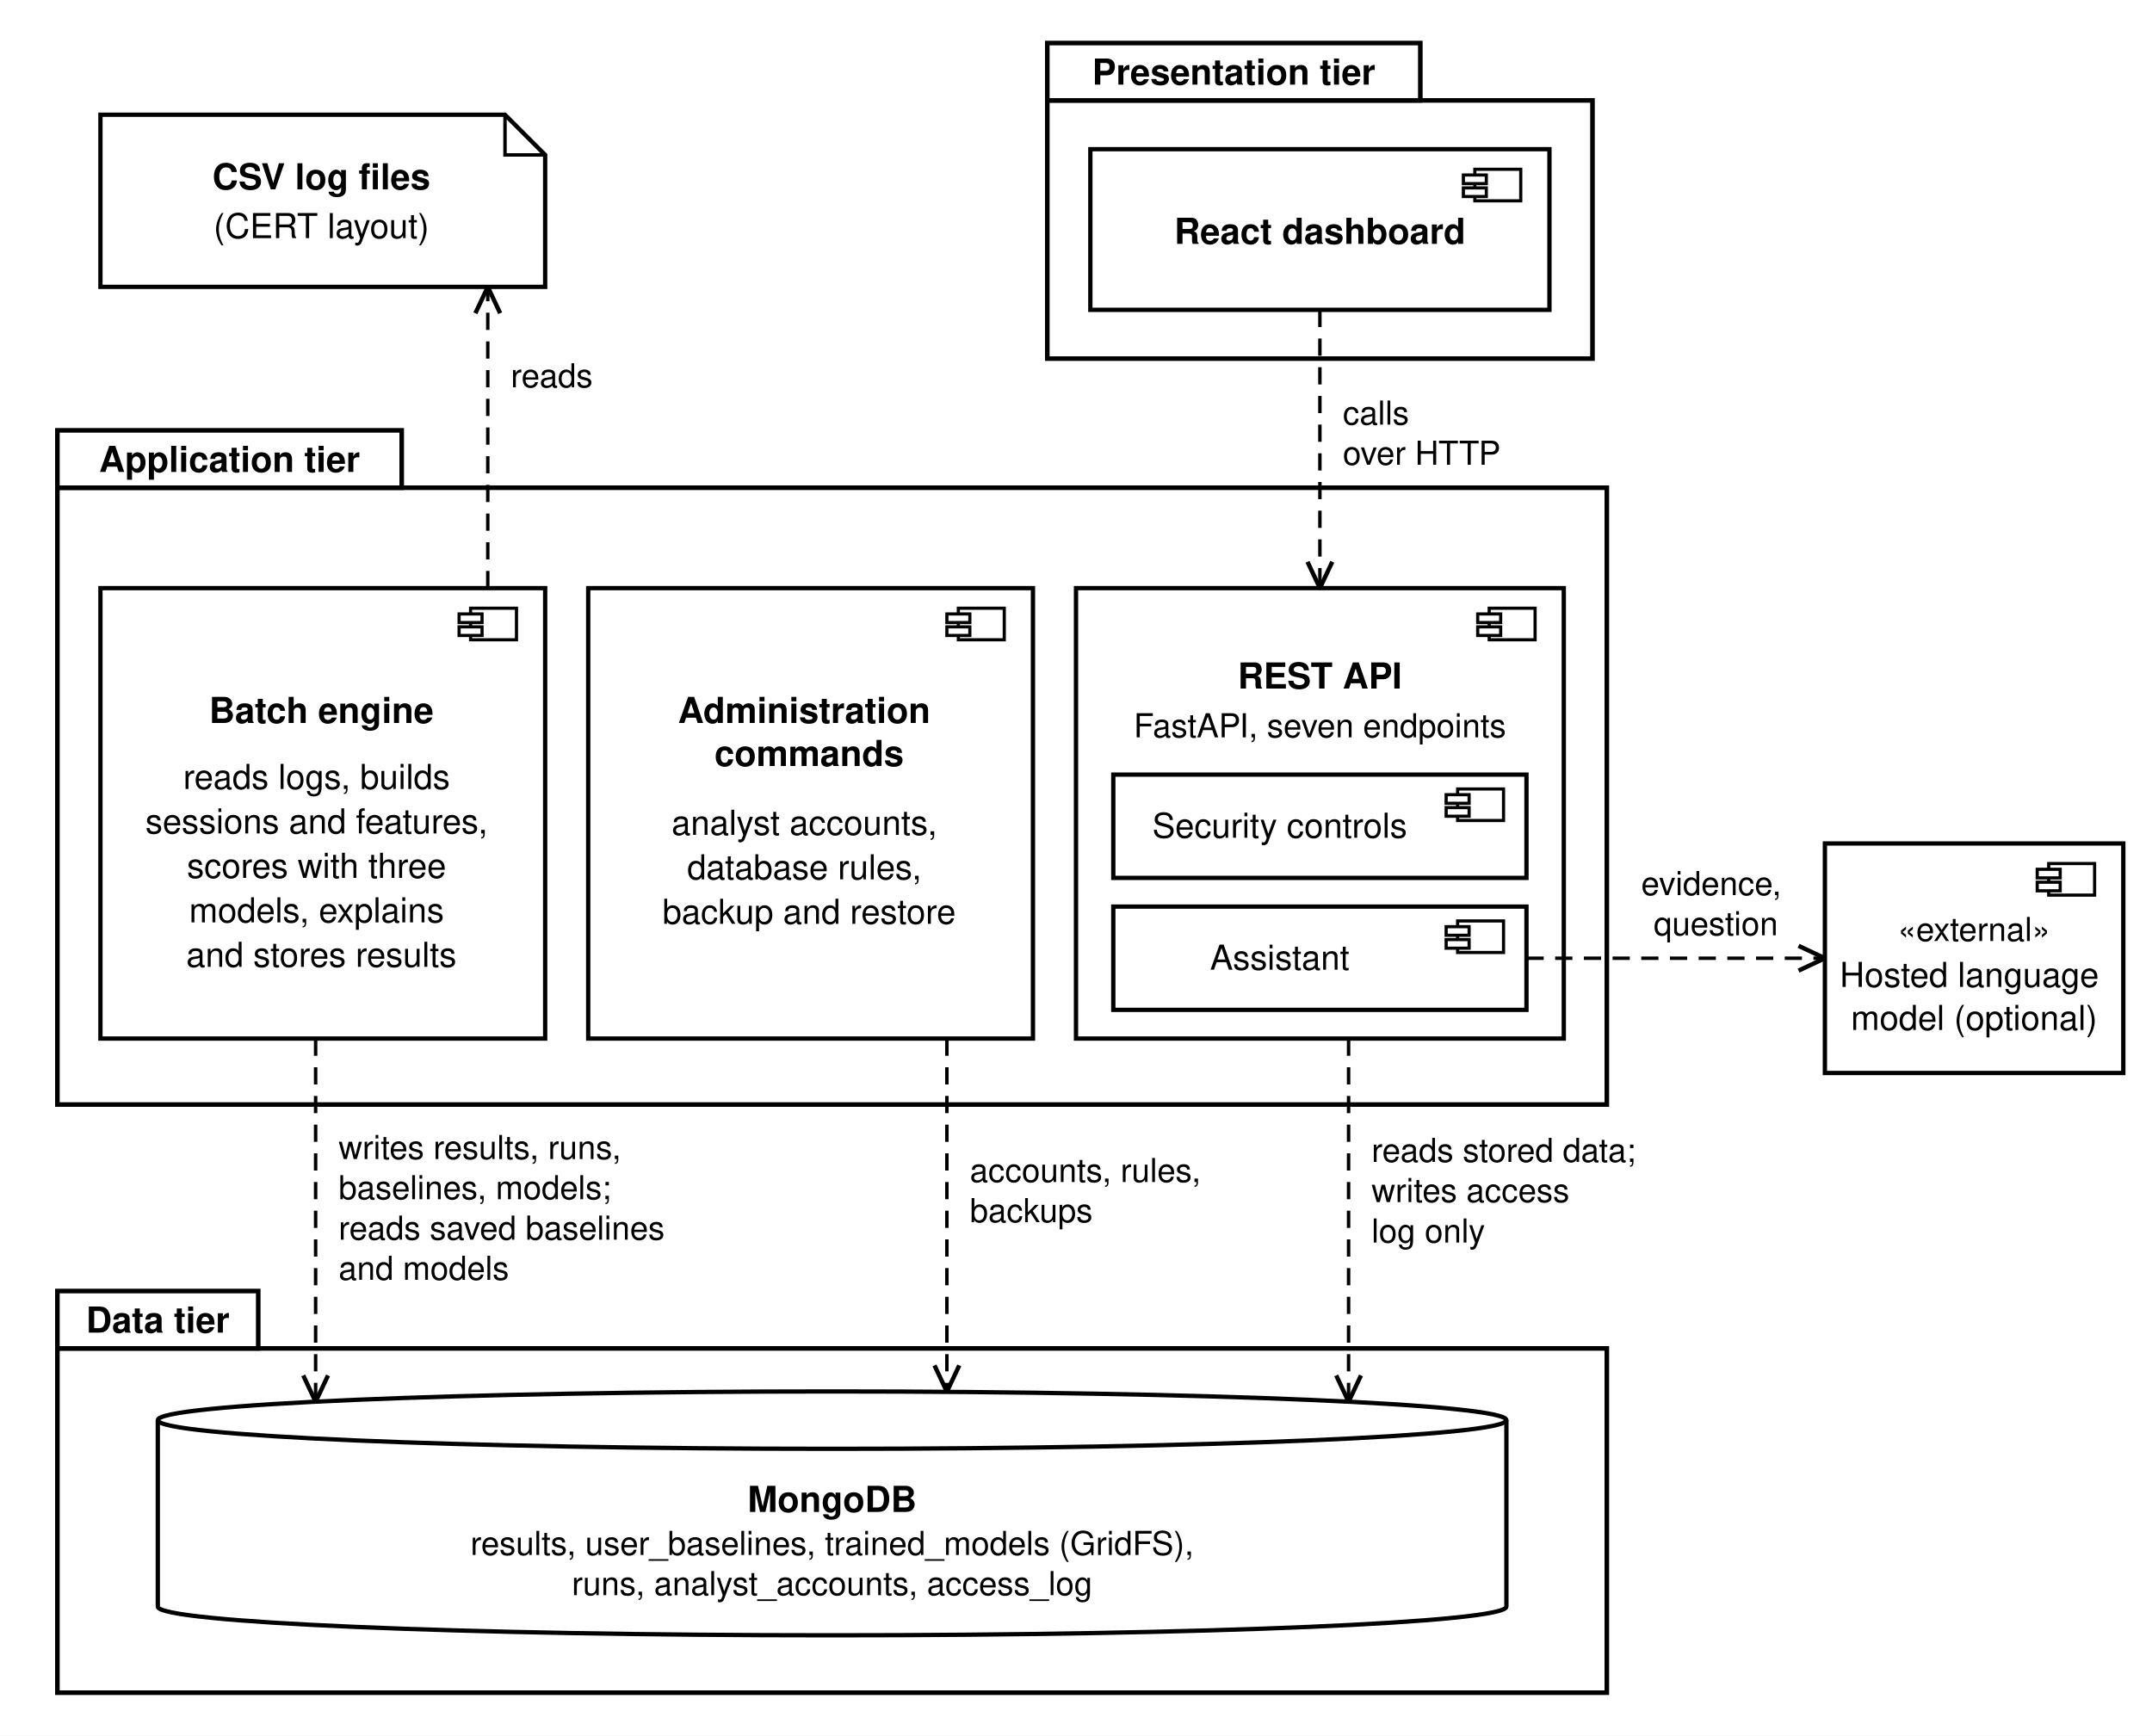
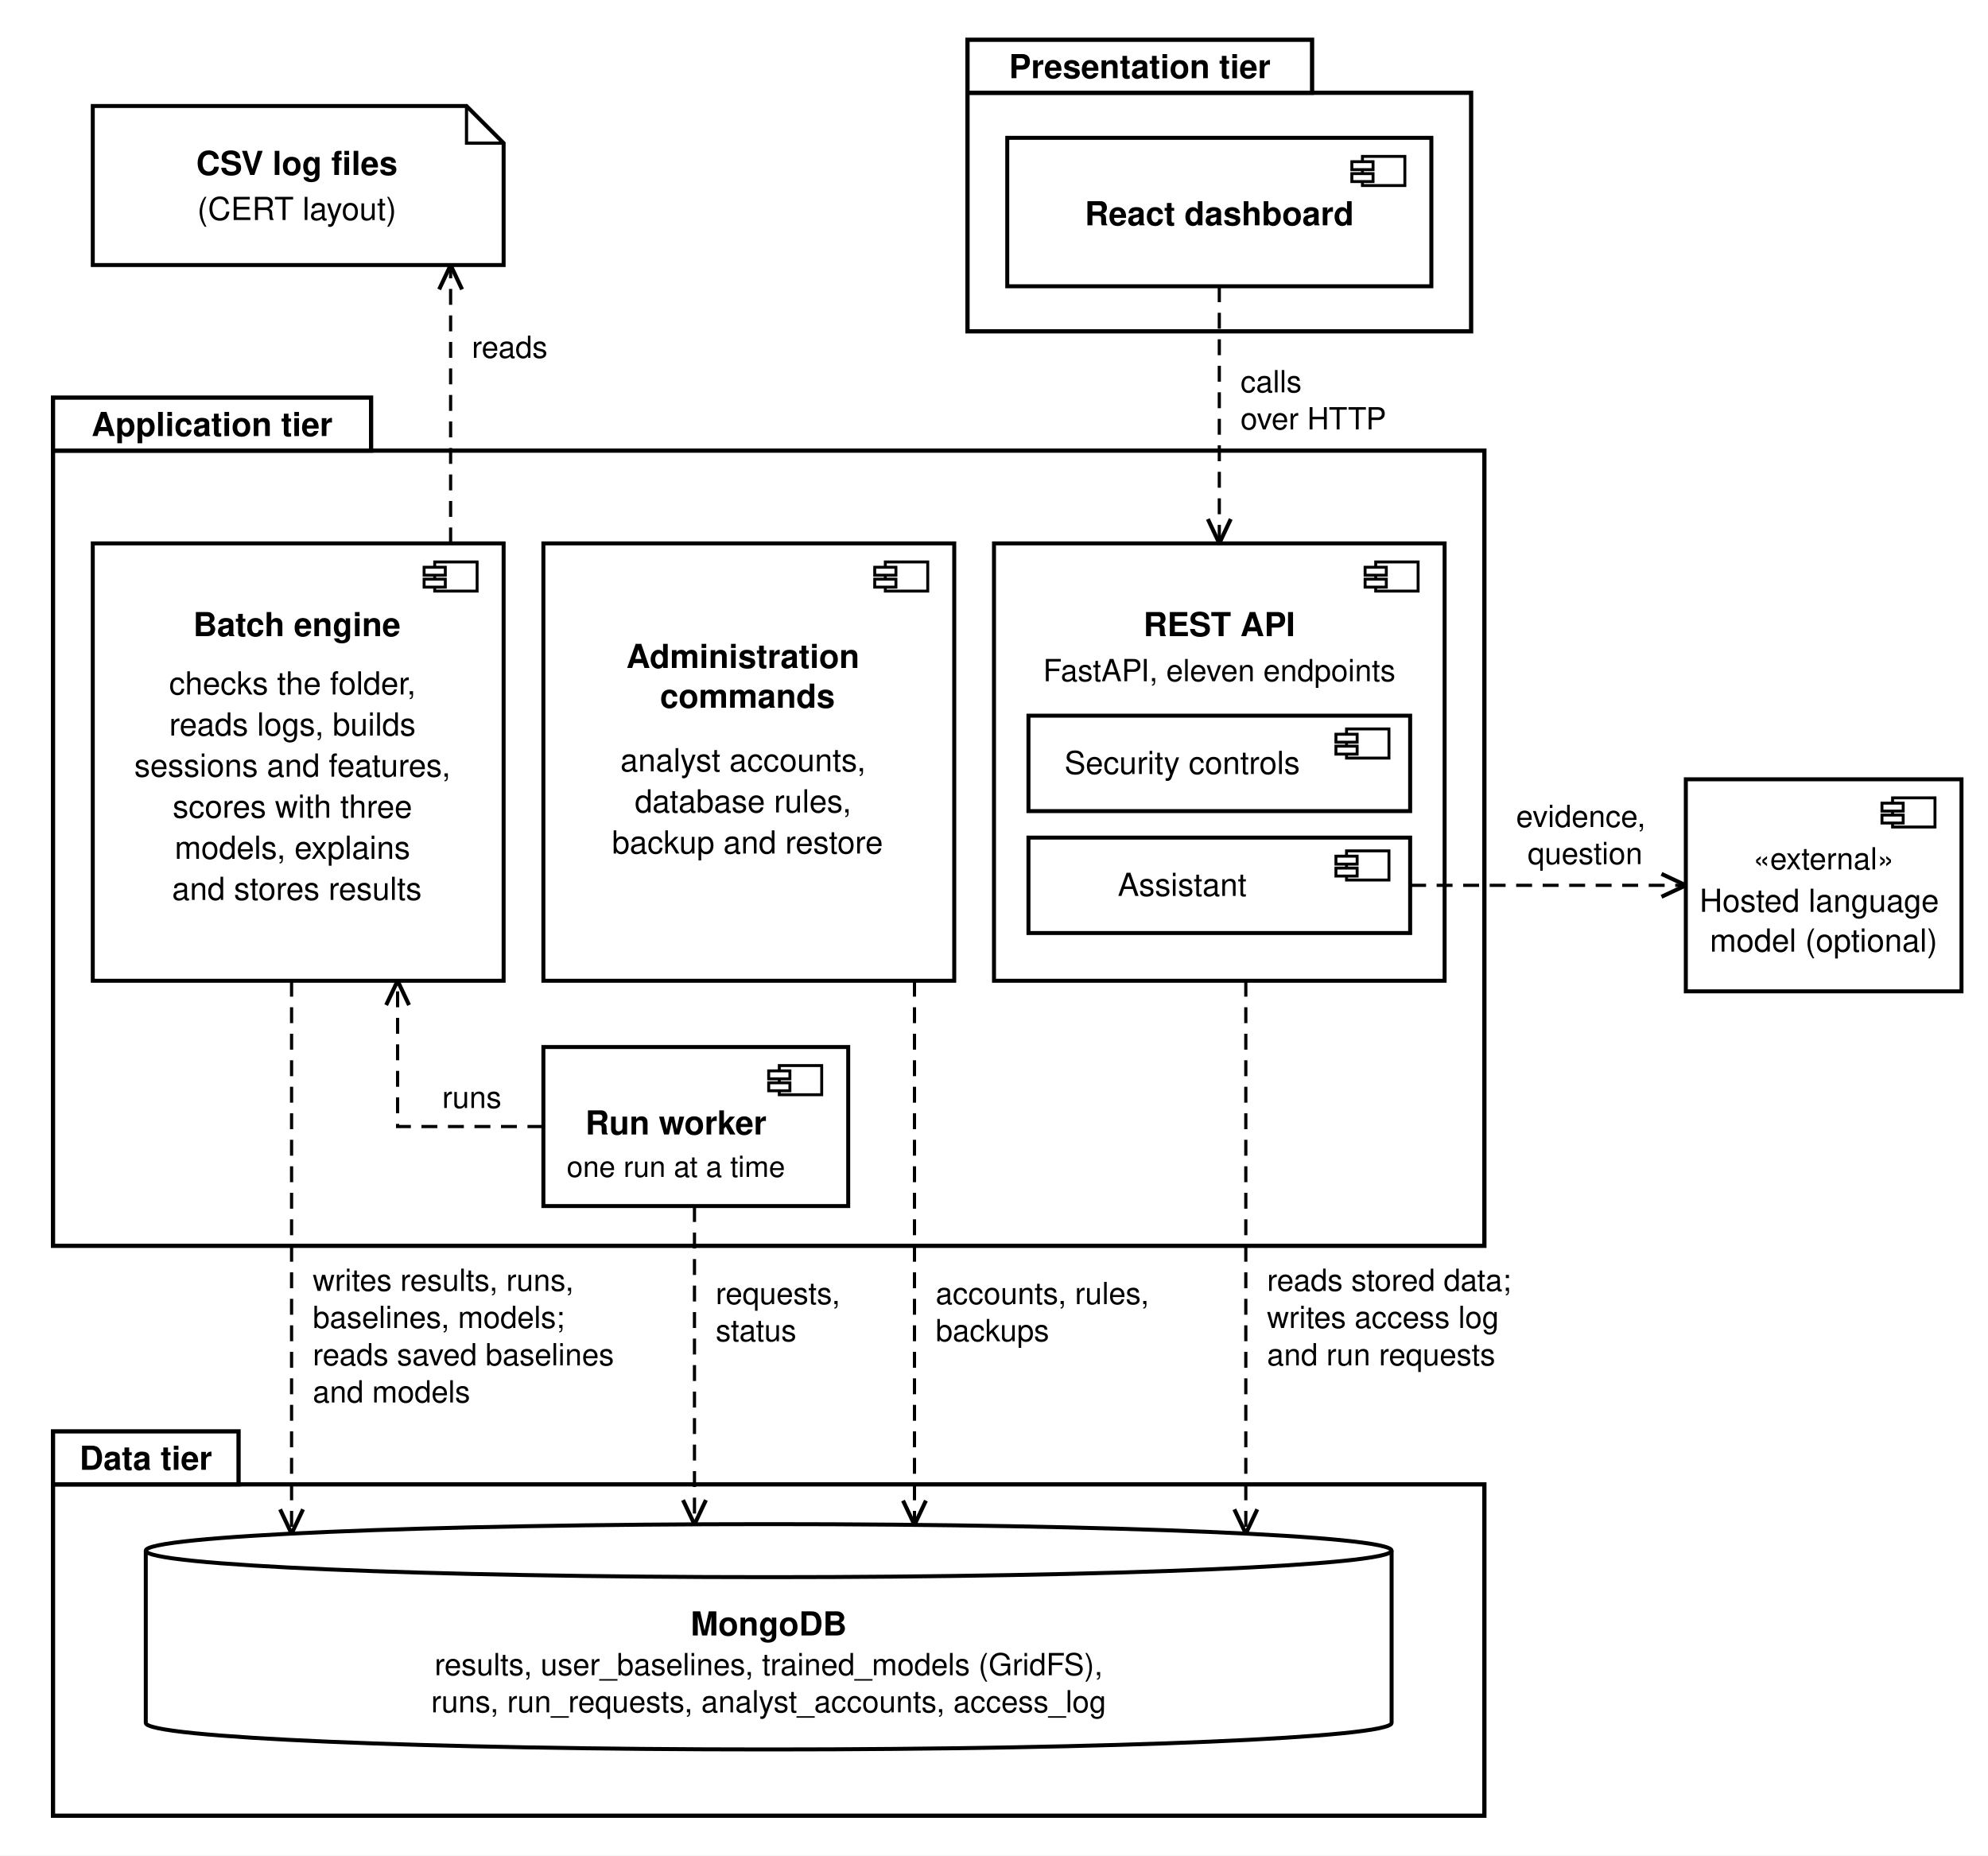
- <svg xmlns="http://www.w3.org/2000/svg" width="750" height="605" viewBox="0 0 750 605">
+ <svg xmlns="http://www.w3.org/2000/svg" width="750" height="700" viewBox="0 0 750 700">
  <defs>
    <marker id="open" viewBox="0 0 10 10" refX="9.5" refY="5" markerWidth="9" markerHeight="9" orient="auto">
      <path d="M1,1 L9.5,5 L1,9" fill="none" stroke="#000" stroke-width="1.4" />
    </marker>
    <marker id="ah" viewBox="0 0 10 8" refX="9.5" refY="4" markerWidth="9" markerHeight="7.2" orient="auto">
      <path d="M0,0 L10,4 L0,8 z" fill="#000" />
    </marker>
  </defs>
-   <rect width="750" height="605" fill="#fff" />
+   <rect width="750" height="700" fill="#fff" />
  <rect x="365" y="35" width="190" height="90" fill="none" stroke="#000" stroke-width="1.6" />
  <rect x="365" y="15" width="130" height="20" fill="#fff" stroke="#000" stroke-width="1.6" />
  <text font-family="Helvetica, Arial, sans-serif" font-size="12.5" text-anchor="middle" fill="#000" font-weight="700">
    <tspan x="430" y="29.5">Presentation tier</tspan>
  </text>
-   <rect x="20" y="170" width="540" height="215" fill="none" stroke="#000" stroke-width="1.6" />
+   <rect x="20" y="170" width="540" height="300" fill="none" stroke="#000" stroke-width="1.6" />
  <rect x="20" y="150" width="120" height="20" fill="#fff" stroke="#000" stroke-width="1.6" />
  <text font-family="Helvetica, Arial, sans-serif" font-size="12.5" text-anchor="middle" fill="#000" font-weight="700">
    <tspan x="80" y="164.5">Application tier</tspan>
  </text>
-   <rect x="20" y="470" width="540" height="120" fill="none" stroke="#000" stroke-width="1.6" />
-   <rect x="20" y="450" width="70" height="20" fill="#fff" stroke="#000" stroke-width="1.6" />
+   <rect x="20" y="560" width="540" height="125" fill="none" stroke="#000" stroke-width="1.6" />
+   <rect x="20" y="540" width="70" height="20" fill="#fff" stroke="#000" stroke-width="1.6" />
  <text font-family="Helvetica, Arial, sans-serif" font-size="12.5" text-anchor="middle" fill="#000" font-weight="700">
-     <tspan x="55" y="464.5">Data tier</tspan>
+     <tspan x="55" y="554.5">Data tier</tspan>
  </text>
  <rect x="380" y="52" width="160" height="56" fill="#fff" stroke="#000" stroke-width="1.5" />
  <rect x="514" y="59" width="16" height="11" fill="#fff" stroke="#000" stroke-width="1.1" />
  <rect x="510" y="61" width="8" height="3" fill="#fff" stroke="#000" stroke-width="1.1" />
  <rect x="510" y="65.5" width="8" height="3" fill="#fff" stroke="#000" stroke-width="1.1" />
  <text font-family="Helvetica, Arial, sans-serif" font-size="12.5" text-anchor="middle" fill="#000" font-weight="700">
    <tspan x="460" y="85.0">React dashboard</tspan>
  </text>
-   <rect x="35" y="205" width="155" height="157" fill="#fff" stroke="#000" stroke-width="1.5" />
+   <rect x="35" y="205" width="155" height="165" fill="#fff" stroke="#000" stroke-width="1.5" />
  <rect x="164" y="212" width="16" height="11" fill="#fff" stroke="#000" stroke-width="1.1" />
  <rect x="160" y="214" width="8" height="3" fill="#fff" stroke="#000" stroke-width="1.1" />
  <rect x="160" y="218.5" width="8" height="3" fill="#fff" stroke="#000" stroke-width="1.1" />
  <text font-family="Helvetica, Arial, sans-serif" font-size="12.5" text-anchor="middle" fill="#000" font-weight="700">
-     <tspan x="112" y="252.0">Batch engine</tspan>
+     <tspan x="112" y="240.0">Batch engine</tspan>
  </text>
  <text font-family="Helvetica, Arial, sans-serif" font-size="12" text-anchor="middle" fill="#000">
-     <tspan x="112" y="275.0">reads logs, builds</tspan>
-     <tspan x="112" y="290.5">sessions and features,</tspan>
-     <tspan x="112" y="306.0">scores with three</tspan>
-     <tspan x="112" y="321.5">models, explains</tspan>
-     <tspan x="112" y="337.0">and stores results</tspan>
+     <tspan x="112" y="262.0">checks the folder,</tspan>
+     <tspan x="112" y="277.5">reads logs, builds</tspan>
+     <tspan x="112" y="293.0">sessions and features,</tspan>
+     <tspan x="112" y="308.5">scores with three</tspan>
+     <tspan x="112" y="324.0">models, explains</tspan>
+     <tspan x="112" y="339.5">and stores results</tspan>
  </text>
-   <rect x="205" y="205" width="155" height="157" fill="#fff" stroke="#000" stroke-width="1.5" />
+   <rect x="205" y="205" width="155" height="165" fill="#fff" stroke="#000" stroke-width="1.5" />
  <rect x="334" y="212" width="16" height="11" fill="#fff" stroke="#000" stroke-width="1.1" />
  <rect x="330" y="214" width="8" height="3" fill="#fff" stroke="#000" stroke-width="1.1" />
  <rect x="330" y="218.5" width="8" height="3" fill="#fff" stroke="#000" stroke-width="1.1" />
  <text font-family="Helvetica, Arial, sans-serif" font-size="12.5" text-anchor="middle" fill="#000" font-weight="700">
    <tspan x="282" y="252.0">Administration</tspan>
    <tspan x="282" y="267.0">commands</tspan>
  </text>
  <text font-family="Helvetica, Arial, sans-serif" font-size="12" text-anchor="middle" fill="#000">
    <tspan x="282" y="291.0">analyst accounts,</tspan>
    <tspan x="282" y="306.5">database rules,</tspan>
    <tspan x="282" y="322.0">backup and restore</tspan>
  </text>
-   <rect x="375" y="205" width="170" height="157" fill="#fff" stroke="#000" stroke-width="1.5" />
+   <rect x="375" y="205" width="170" height="165" fill="#fff" stroke="#000" stroke-width="1.5" />
  <rect x="519" y="212" width="16" height="11" fill="#fff" stroke="#000" stroke-width="1.1" />
  <rect x="515" y="214" width="8" height="3" fill="#fff" stroke="#000" stroke-width="1.1" />
  <rect x="515" y="218.5" width="8" height="3" fill="#fff" stroke="#000" stroke-width="1.1" />
  <text font-family="Helvetica, Arial, sans-serif" font-size="12.5" text-anchor="middle" fill="#000" font-weight="700">
    <tspan x="460" y="240.0">REST API</tspan>
  </text>
  <text font-family="Helvetica, Arial, sans-serif" font-size="11.5" text-anchor="middle" fill="#000">
-     <tspan x="460" y="257.0">FastAPI, seven endpoints</tspan>
+     <tspan x="460" y="257.0">FastAPI, eleven endpoints</tspan>
  </text>
  <rect x="388" y="270" width="144" height="36" fill="#fff" stroke="#000" stroke-width="1.5" />
  <rect x="508" y="275" width="16" height="11" fill="#fff" stroke="#000" stroke-width="1.1" />
  <rect x="504" y="277" width="8" height="3" fill="#fff" stroke="#000" stroke-width="1.1" />
  <rect x="504" y="281.5" width="8" height="3" fill="#fff" stroke="#000" stroke-width="1.1" />
  <text font-family="Helvetica, Arial, sans-serif" font-size="12" text-anchor="middle" fill="#000">
    <tspan x="446" y="292.0">Security controls</tspan>
  </text>
  <rect x="388" y="316" width="144" height="36" fill="#fff" stroke="#000" stroke-width="1.5" />
  <rect x="508" y="321" width="16" height="11" fill="#fff" stroke="#000" stroke-width="1.1" />
  <rect x="504" y="323" width="8" height="3" fill="#fff" stroke="#000" stroke-width="1.1" />
  <rect x="504" y="327.5" width="8" height="3" fill="#fff" stroke="#000" stroke-width="1.1" />
  <text font-family="Helvetica, Arial, sans-serif" font-size="12" text-anchor="middle" fill="#000">
    <tspan x="446" y="338.0">Assistant</tspan>
+   </text>
+   <rect x="205" y="395" width="115" height="60" fill="#fff" stroke="#000" stroke-width="1.5" />
+   <rect x="294" y="402" width="16" height="11" fill="#fff" stroke="#000" stroke-width="1.1" />
+   <rect x="290" y="404" width="8" height="3" fill="#fff" stroke="#000" stroke-width="1.1" />
+   <rect x="290" y="408.5" width="8" height="3" fill="#fff" stroke="#000" stroke-width="1.1" />
+   <text font-family="Helvetica, Arial, sans-serif" font-size="12.5" text-anchor="middle" fill="#000" font-weight="700">
+     <tspan x="255" y="428.0">Run worker</tspan>
+   </text>
+   <text font-family="Helvetica, Arial, sans-serif" font-size="11" text-anchor="middle" fill="#000">
+     <tspan x="255" y="444.0">one run at a time</tspan>
  </text>
  <path d="M35 40 H176 L190 54 V100 H35 Z" fill="#fff" stroke="#000" stroke-width="1.5" />
  <path d="M176 40 V54 H190" fill="none" stroke="#000" stroke-width="1.2" />
  <text font-family="Helvetica, Arial, sans-serif" font-size="12.5" text-anchor="middle" fill="#000" font-weight="700">
    <tspan x="112" y="66.0">CSV log files</tspan>
  </text>
  <text font-family="Helvetica, Arial, sans-serif" font-size="12" text-anchor="middle" fill="#000">
    <tspan x="112" y="83.0">(CERT layout)</tspan>
  </text>
  <rect x="636" y="294" width="104" height="80" fill="#fff" stroke="#000" stroke-width="1.5" />
  <rect x="714" y="301" width="16" height="11" fill="#fff" stroke="#000" stroke-width="1.1" />
  <rect x="710" y="303" width="8" height="3" fill="#fff" stroke="#000" stroke-width="1.1" />
  <rect x="710" y="307.5" width="8" height="3" fill="#fff" stroke="#000" stroke-width="1.1" />
  <text font-family="Helvetica, Arial, sans-serif" font-size="11.5" text-anchor="middle" fill="#000">
    <tspan x="688" y="328.0">«external»</tspan>
  </text>
  <text font-family="Helvetica, Arial, sans-serif" font-size="12" text-anchor="middle" fill="#000">
    <tspan x="688" y="344.0">Hosted language</tspan>
    <tspan x="688" y="359.0">model (optional)</tspan>
  </text>
-   <path d="M55 495 V560 A235 10 0 0 0 525 560 V495" fill="#fff" stroke="#000" stroke-width="1.5" />
-   <ellipse cx="290" cy="495" rx="235" ry="10" fill="#fff" stroke="#000" stroke-width="1.5" />
+   <path d="M55 585 V650 A235 10 0 0 0 525 650 V585" fill="#fff" stroke="#000" stroke-width="1.5" />
+   <ellipse cx="290" cy="585" rx="235" ry="10" fill="#fff" stroke="#000" stroke-width="1.5" />
  <text font-family="Helvetica, Arial, sans-serif" font-size="12.5" text-anchor="middle" fill="#000" font-weight="700">
-     <tspan x="290" y="527.0">MongoDB</tspan>
+     <tspan x="290" y="617.0">MongoDB</tspan>
  </text>
  <text font-family="Helvetica, Arial, sans-serif" font-size="11.5" text-anchor="middle" fill="#000">
-     <tspan x="290" y="542.0">results, user_baselines, trained_models (GridFS),</tspan>
+     <tspan x="290" y="632.0">results, user_baselines, trained_models (GridFS),</tspan>
  </text>
  <text font-family="Helvetica, Arial, sans-serif" font-size="11.5" text-anchor="middle" fill="#000">
-     <tspan x="290" y="556.0">runs, analyst_accounts, access_log</tspan>
+     <tspan x="290" y="646.0">runs, run_requests, analyst_accounts, access_log</tspan>
  </text>
  <polyline points="460.0,108.0 460.0,205.0" fill="none" stroke="#000" stroke-width="1.2" stroke-dasharray="6 4" marker-end="url(#open)" />
  <text font-family="Helvetica, Arial, sans-serif" font-size="11.5" text-anchor="start" fill="#000" stroke="#fff" stroke-width="3.5" stroke-linejoin="round" paint-order="stroke">
    <tspan x="468" y="148.0">calls</tspan>
    <tspan x="468" y="162.0">over HTTP</tspan>
  </text>
  <polyline points="170.0,205.0 170.0,100.0" fill="none" stroke="#000" stroke-width="1.2" stroke-dasharray="6 4" marker-end="url(#open)" />
  <text font-family="Helvetica, Arial, sans-serif" font-size="11.5" text-anchor="start" fill="#000" stroke="#fff" stroke-width="3.5" stroke-linejoin="round" paint-order="stroke">
    <tspan x="178" y="135.0">reads</tspan>
  </text>
  <polyline points="532.0,334.0 636.0,334.0" fill="none" stroke="#000" stroke-width="1.2" stroke-dasharray="6 4" marker-end="url(#open)" />
  <text font-family="Helvetica, Arial, sans-serif" font-size="11.5" text-anchor="middle" fill="#000" stroke="#fff" stroke-width="3.5" stroke-linejoin="round" paint-order="stroke">
    <tspan x="598" y="312.0">evidence,</tspan>
    <tspan x="598" y="326.0">question</tspan>
  </text>
-   <polyline points="110.0,362.0 110.0,488.6" fill="none" stroke="#000" stroke-width="1.2" stroke-dasharray="6 4" marker-end="url(#open)" />
+   <polyline points="205.0,425.0 150.0,425.0 150.0,370.0" fill="none" stroke="#000" stroke-width="1.2" stroke-dasharray="6 4" marker-end="url(#open)" />
+   <text font-family="Helvetica, Arial, sans-serif" font-size="11.5" text-anchor="middle" fill="#000" stroke="#fff" stroke-width="3.5" stroke-linejoin="round" paint-order="stroke">
+     <tspan x="178" y="418.0">runs</tspan>
+   </text>
+   <polyline points="110.0,370.0 110.0,578.6" fill="none" stroke="#000" stroke-width="1.2" stroke-dasharray="6 4" marker-end="url(#open)" />
  <text font-family="Helvetica, Arial, sans-serif" font-size="11.5" text-anchor="start" fill="#000" stroke="#fff" stroke-width="3.5" stroke-linejoin="round" paint-order="stroke">
-     <tspan x="118" y="404.0">writes results, runs,</tspan>
-     <tspan x="118" y="418.0">baselines, models;</tspan>
-     <tspan x="118" y="432.1">reads saved baselines</tspan>
-     <tspan x="118" y="446.1">and models</tspan>
+     <tspan x="118" y="487.0">writes results, runs,</tspan>
+     <tspan x="118" y="501.0">baselines, models;</tspan>
+     <tspan x="118" y="515.1">reads saved baselines</tspan>
+     <tspan x="118" y="529.1">and models</tspan>
  </text>
-   <polyline points="330.0,362.0 330.0,485.1" fill="none" stroke="#000" stroke-width="1.2" stroke-dasharray="6 4" marker-end="url(#open)" />
+   <polyline points="262.0,455.0 262.0,575.1" fill="none" stroke="#000" stroke-width="1.2" stroke-dasharray="6 4" marker-end="url(#open)" />
  <text font-family="Helvetica, Arial, sans-serif" font-size="11.5" text-anchor="start" fill="#000" stroke="#fff" stroke-width="3.5" stroke-linejoin="round" paint-order="stroke">
-     <tspan x="338" y="412.0">accounts, rules,</tspan>
-     <tspan x="338" y="426.0">backups</tspan>
+     <tspan x="270" y="492.0">requests,</tspan>
+     <tspan x="270" y="506.0">status</tspan>
  </text>
-   <polyline points="470.0,362.0 470.0,488.6" fill="none" stroke="#000" stroke-width="1.2" stroke-dasharray="6 4" marker-end="url(#open)" />
+   <polyline points="345.0,370.0 345.0,575.3" fill="none" stroke="#000" stroke-width="1.2" stroke-dasharray="6 4" marker-end="url(#open)" />
  <text font-family="Helvetica, Arial, sans-serif" font-size="11.5" text-anchor="start" fill="#000" stroke="#fff" stroke-width="3.5" stroke-linejoin="round" paint-order="stroke">
-     <tspan x="478" y="405.0">reads stored data;</tspan>
-     <tspan x="478" y="419.0">writes access</tspan>
-     <tspan x="478" y="433.1">log only</tspan>
+     <tspan x="353" y="492.0">accounts, rules,</tspan>
+     <tspan x="353" y="506.0">backups</tspan>
+   </text>
+   <polyline points="470.0,370.0 470.0,578.6" fill="none" stroke="#000" stroke-width="1.2" stroke-dasharray="6 4" marker-end="url(#open)" />
+   <text font-family="Helvetica, Arial, sans-serif" font-size="11.5" text-anchor="start" fill="#000" stroke="#fff" stroke-width="3.5" stroke-linejoin="round" paint-order="stroke">
+     <tspan x="478" y="487.0">reads stored data;</tspan>
+     <tspan x="478" y="501.0">writes access log</tspan>
+     <tspan x="478" y="515.1">and run requests</tspan>
  </text>
</svg>
